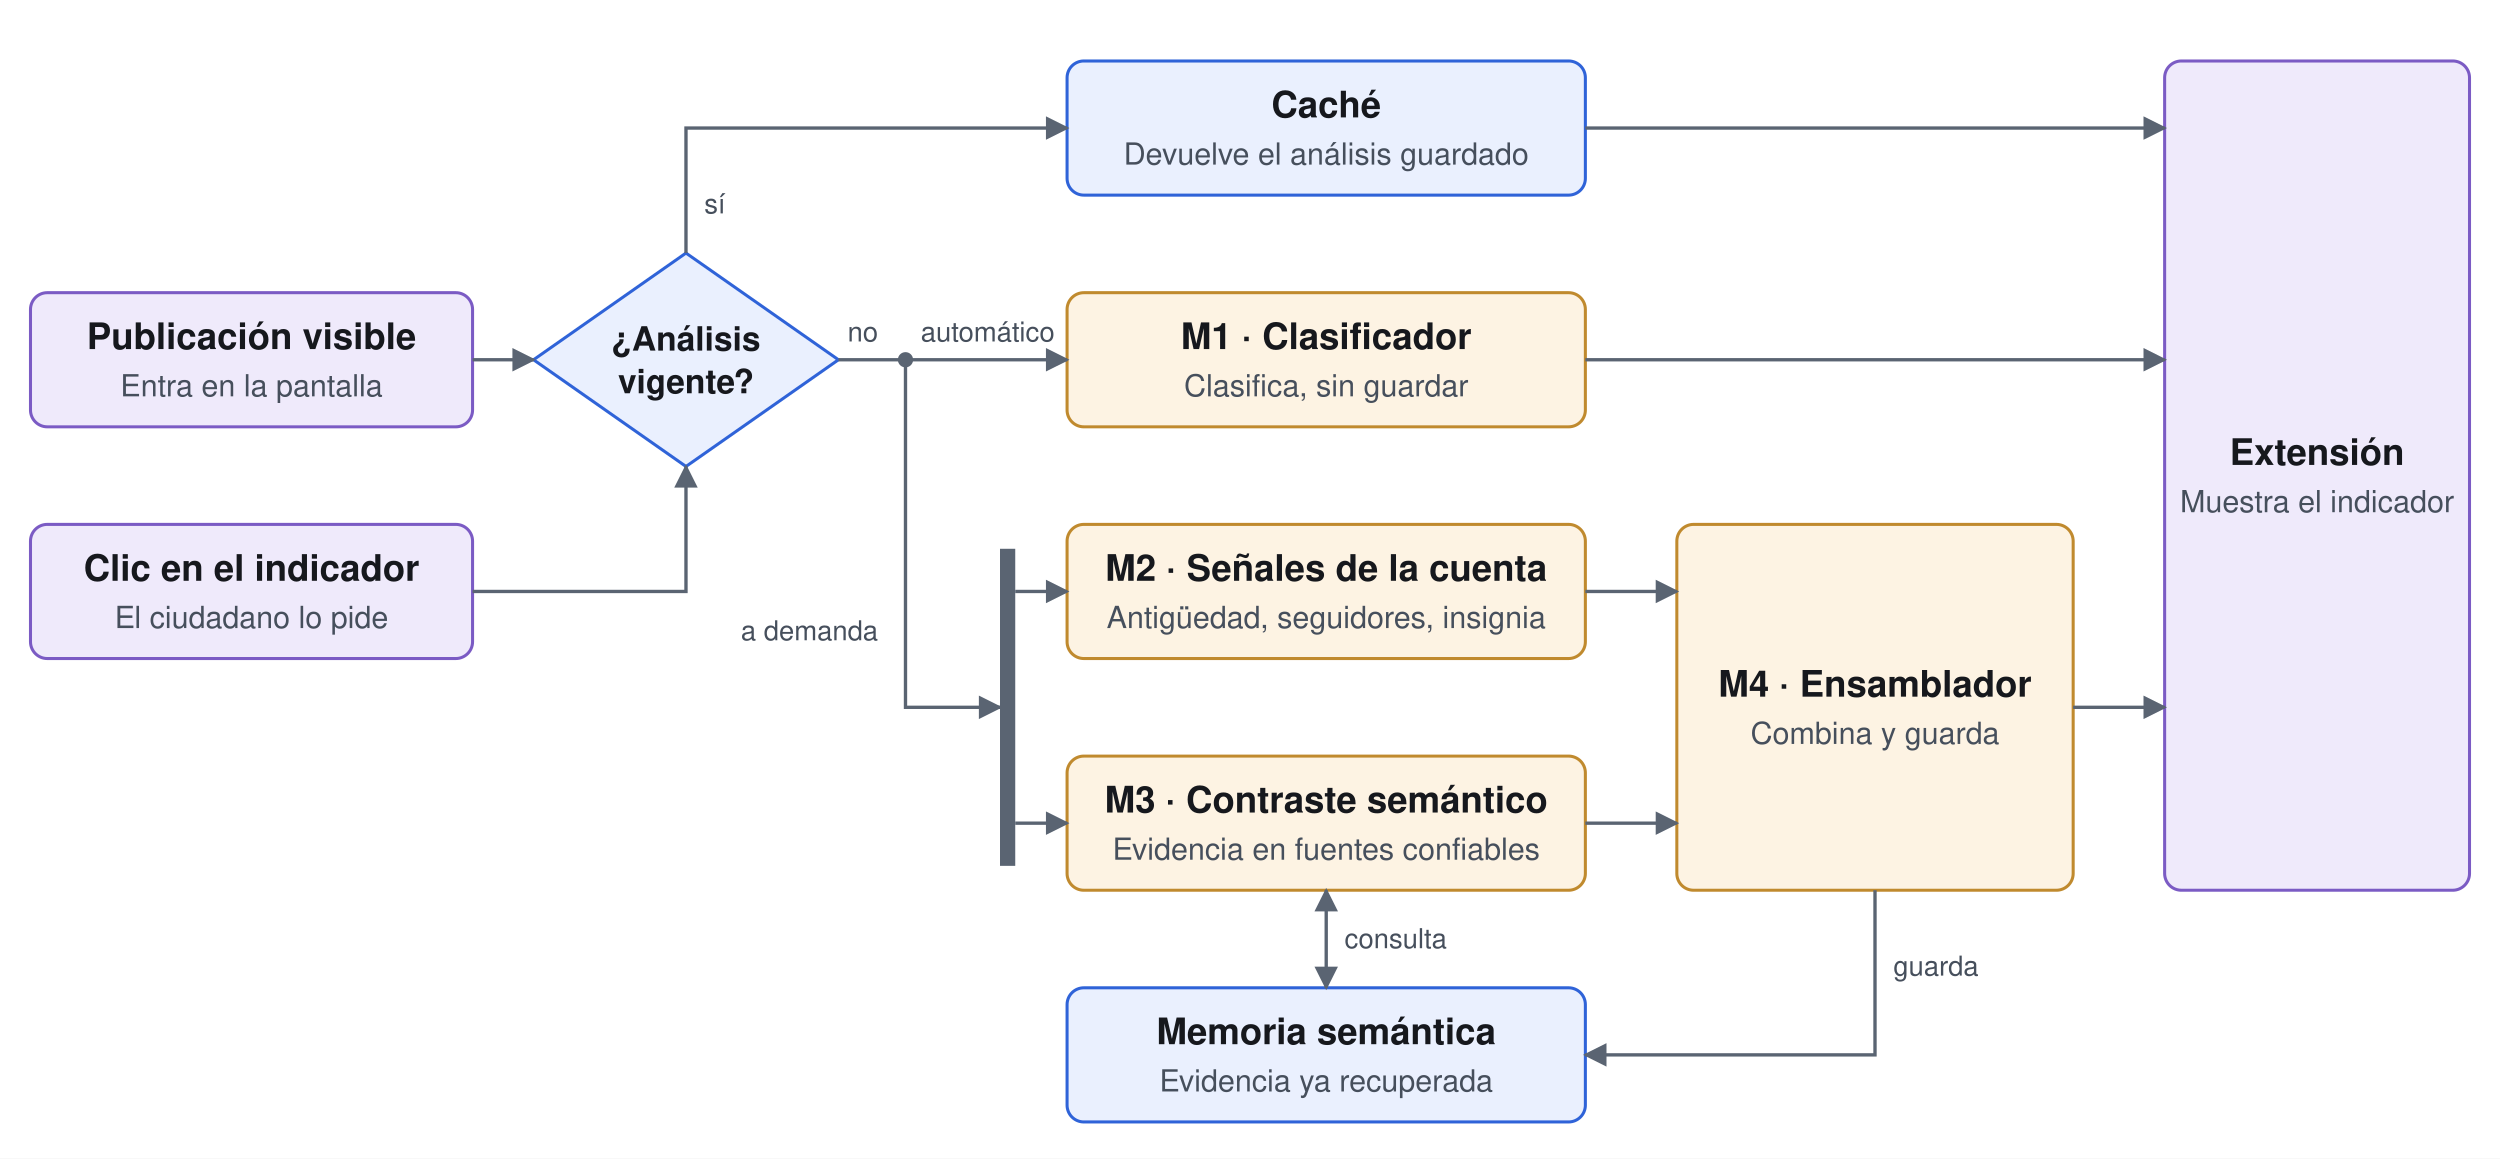
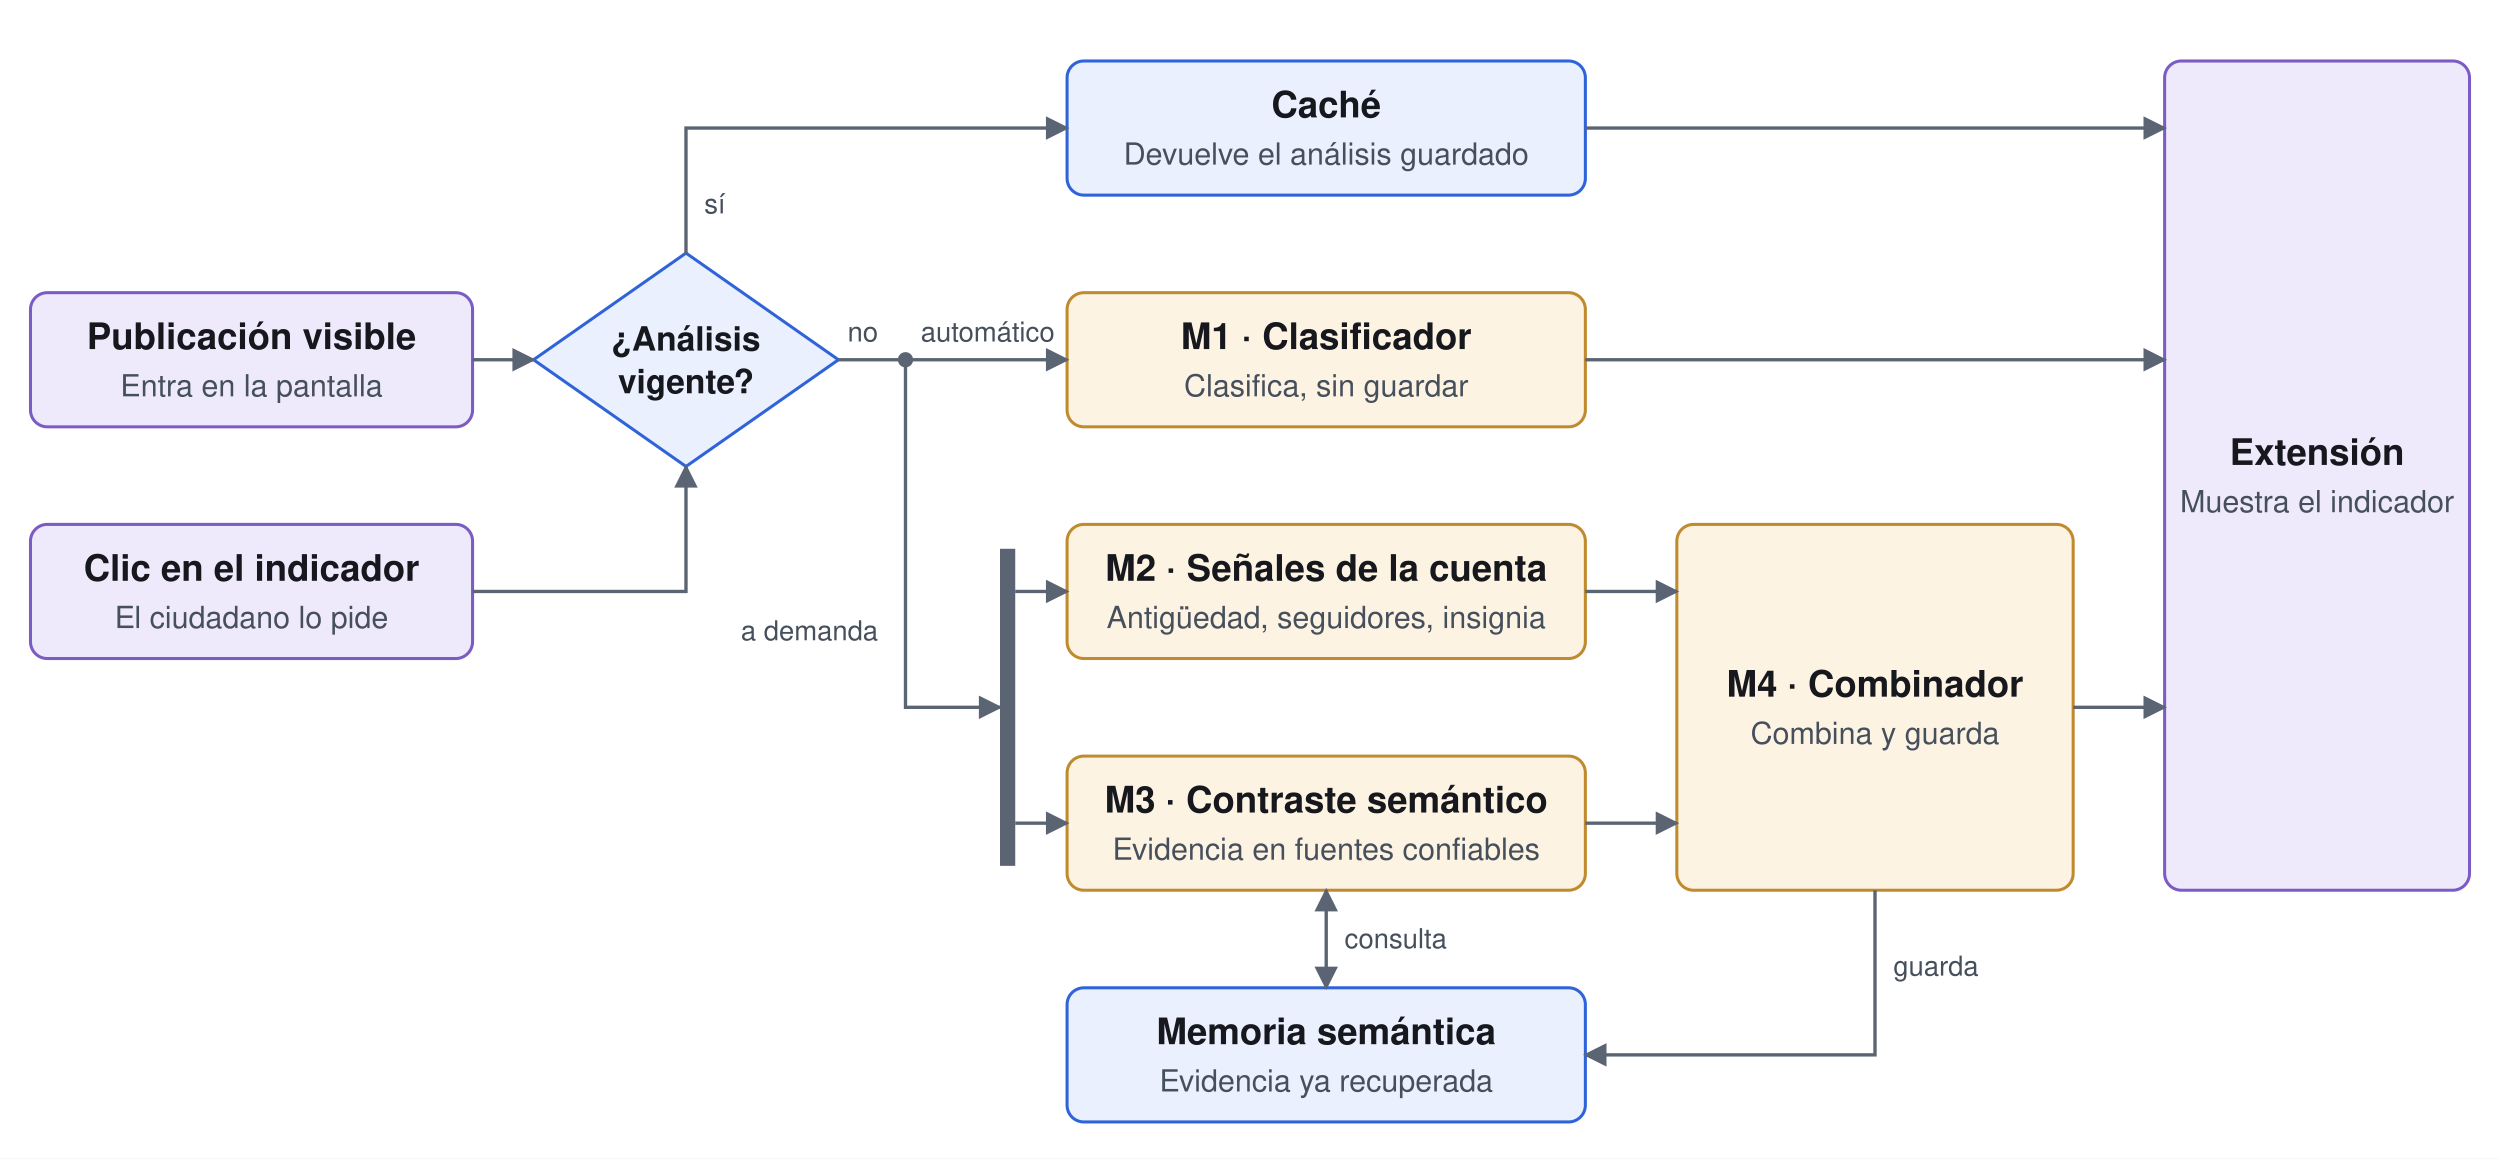
<svg xmlns="http://www.w3.org/2000/svg" viewBox="0 0 1640 760" width="1640" height="760" font-family="'Avenir Next','Segoe UI',system-ui,Helvetica,Arial,sans-serif">
  <style>
    .t{font-size:24px;font-weight:700;fill:#16181D;text-anchor:middle}
    .d{font-size:20px;fill:#464F5C;text-anchor:middle}
    .l{font-size:18px;fill:#464F5C}
    .cl{font-size:20px;font-style:italic;fill:#464F5C;text-anchor:end}
    .c{fill:none;stroke:#2F63D8;stroke-width:2;stroke-dasharray:10 8;opacity:.5}
    .a{fill:none;stroke:#5A6472;stroke-width:2.2;marker-end:url(#punta)}
  </style>
  <defs>
    <marker id="punta" viewBox="0 0 10 10" refX="9" refY="5" markerWidth="7" markerHeight="7" orient="auto-start-reverse">
      <path d="M0,0 L10,5 L0,10 z" fill="#5A6472" />
    </marker>
  </defs>
  <rect width="100%" height="100%" fill="#fff" />
  <rect x="20" y="192" width="290" height="88" rx="11" fill="#EFEAFB" stroke="#7B5BC4" stroke-width="2" />
  <text x="165" y="229" class="t">Publicación visible</text>
  <text x="165" y="260" class="d">Entra en la pantalla</text>
  <rect x="20" y="344" width="290" height="88" rx="11" fill="#EFEAFB" stroke="#7B5BC4" stroke-width="2" />
  <text x="165" y="381" class="t">Clic en el indicador</text>
  <text x="165" y="412" class="d">El ciudadano lo pide</text>
  <polygon points="450,166 550,236 450,306 350,236" fill="#EAF0FE" stroke="#2F63D8" stroke-width="2" />
  <text x="450" y="230" class="t" style="font-size:22px">¿Análisis</text>
  <text x="450" y="258" class="t" style="font-size:22px">vigente?</text>
  <rect x="700" y="40" width="340" height="88" rx="11" fill="#EAF0FE" stroke="#2F63D8" stroke-width="2" />
  <text x="870" y="77" class="t">Caché</text>
  <text x="870" y="108" class="d">Devuelve el análisis guardado</text>
  <rect x="700" y="192" width="340" height="88" rx="11" fill="#FDF3E3" stroke="#C08A2E" stroke-width="2" />
  <text x="870" y="229" class="t">M1 · Clasificador</text>
  <text x="870" y="260" class="d">Clasifica, sin guardar</text>
  <rect x="700" y="344" width="340" height="88" rx="11" fill="#FDF3E3" stroke="#C08A2E" stroke-width="2" />
  <text x="870" y="381" class="t">M2 · Señales de la cuenta</text>
  <text x="870" y="412" class="d">Antigüedad, seguidores, insignia</text>
  <rect x="700" y="496" width="340" height="88" rx="11" fill="#FDF3E3" stroke="#C08A2E" stroke-width="2" />
  <text x="870" y="533" class="t">M3 · Contraste semántico</text>
  <text x="870" y="564" class="d">Evidencia en fuentes confiables</text>
  <rect x="1100" y="344" width="260" height="240" rx="11" fill="#FDF3E3" stroke="#C08A2E" stroke-width="2" />
-   <text x="1230" y="457" class="t">M4 · Ensamblador</text>
+   <text x="1230" y="457" class="t">M4 · Combinador</text>
  <text x="1230" y="488" class="d">Combina y guarda</text>
  <rect x="1420" y="40" width="200" height="544" rx="11" fill="#EFEAFB" stroke="#7B5BC4" stroke-width="2" />
  <text x="1520" y="305" class="t">Extensión</text>
  <text x="1520" y="336" class="d">Muestra el indicador</text>
  <rect x="700" y="648" width="340" height="88" rx="11" fill="#EAF0FE" stroke="#2F63D8" stroke-width="2" />
  <text x="870" y="685" class="t">Memoria semántica</text>
  <text x="870" y="716" class="d">Evidencia ya recuperada</text>
  <rect x="656" y="360" width="10" height="208" fill="#5A6472" />
  <polyline points="310,236 350,236" class="a" />
  <polyline points="310,388 450,388 450,306" class="a" />
  <polyline points="450,166 450,84 700,84" class="a" />
  <text x="462" y="140" class="l">sí</text>
  <polyline points="550,236 700,236" class="a" />
  <text x="556" y="224" class="l">no</text>
  <text x="604" y="224" class="l">automático</text>
  <circle cx="594" cy="236" r="5" fill="#5A6472" />
  <polyline points="594,236 594,464 656,464" class="a" />
  <text x="486" y="420" class="l">a demanda</text>
  <polyline points="666,388 700,388" class="a" />
  <polyline points="666,540 700,540" class="a" />
  <polyline points="1040,388 1100,388" class="a" />
  <polyline points="1040,540 1100,540" class="a" />
  <polyline points="1040,84 1420,84" class="a" />
  <polyline points="1040,236 1420,236" class="a" />
  <polyline points="1360,464 1420,464" class="a" />
  <polyline points="870,584 870,648" class="a" marker-start="url(#punta)" />
  <text x="882" y="622" class="l">consulta</text>
  <polyline points="1230,584 1230,692 1040,692" class="a" />
  <text x="1242" y="640" class="l">guarda</text>
</svg>
